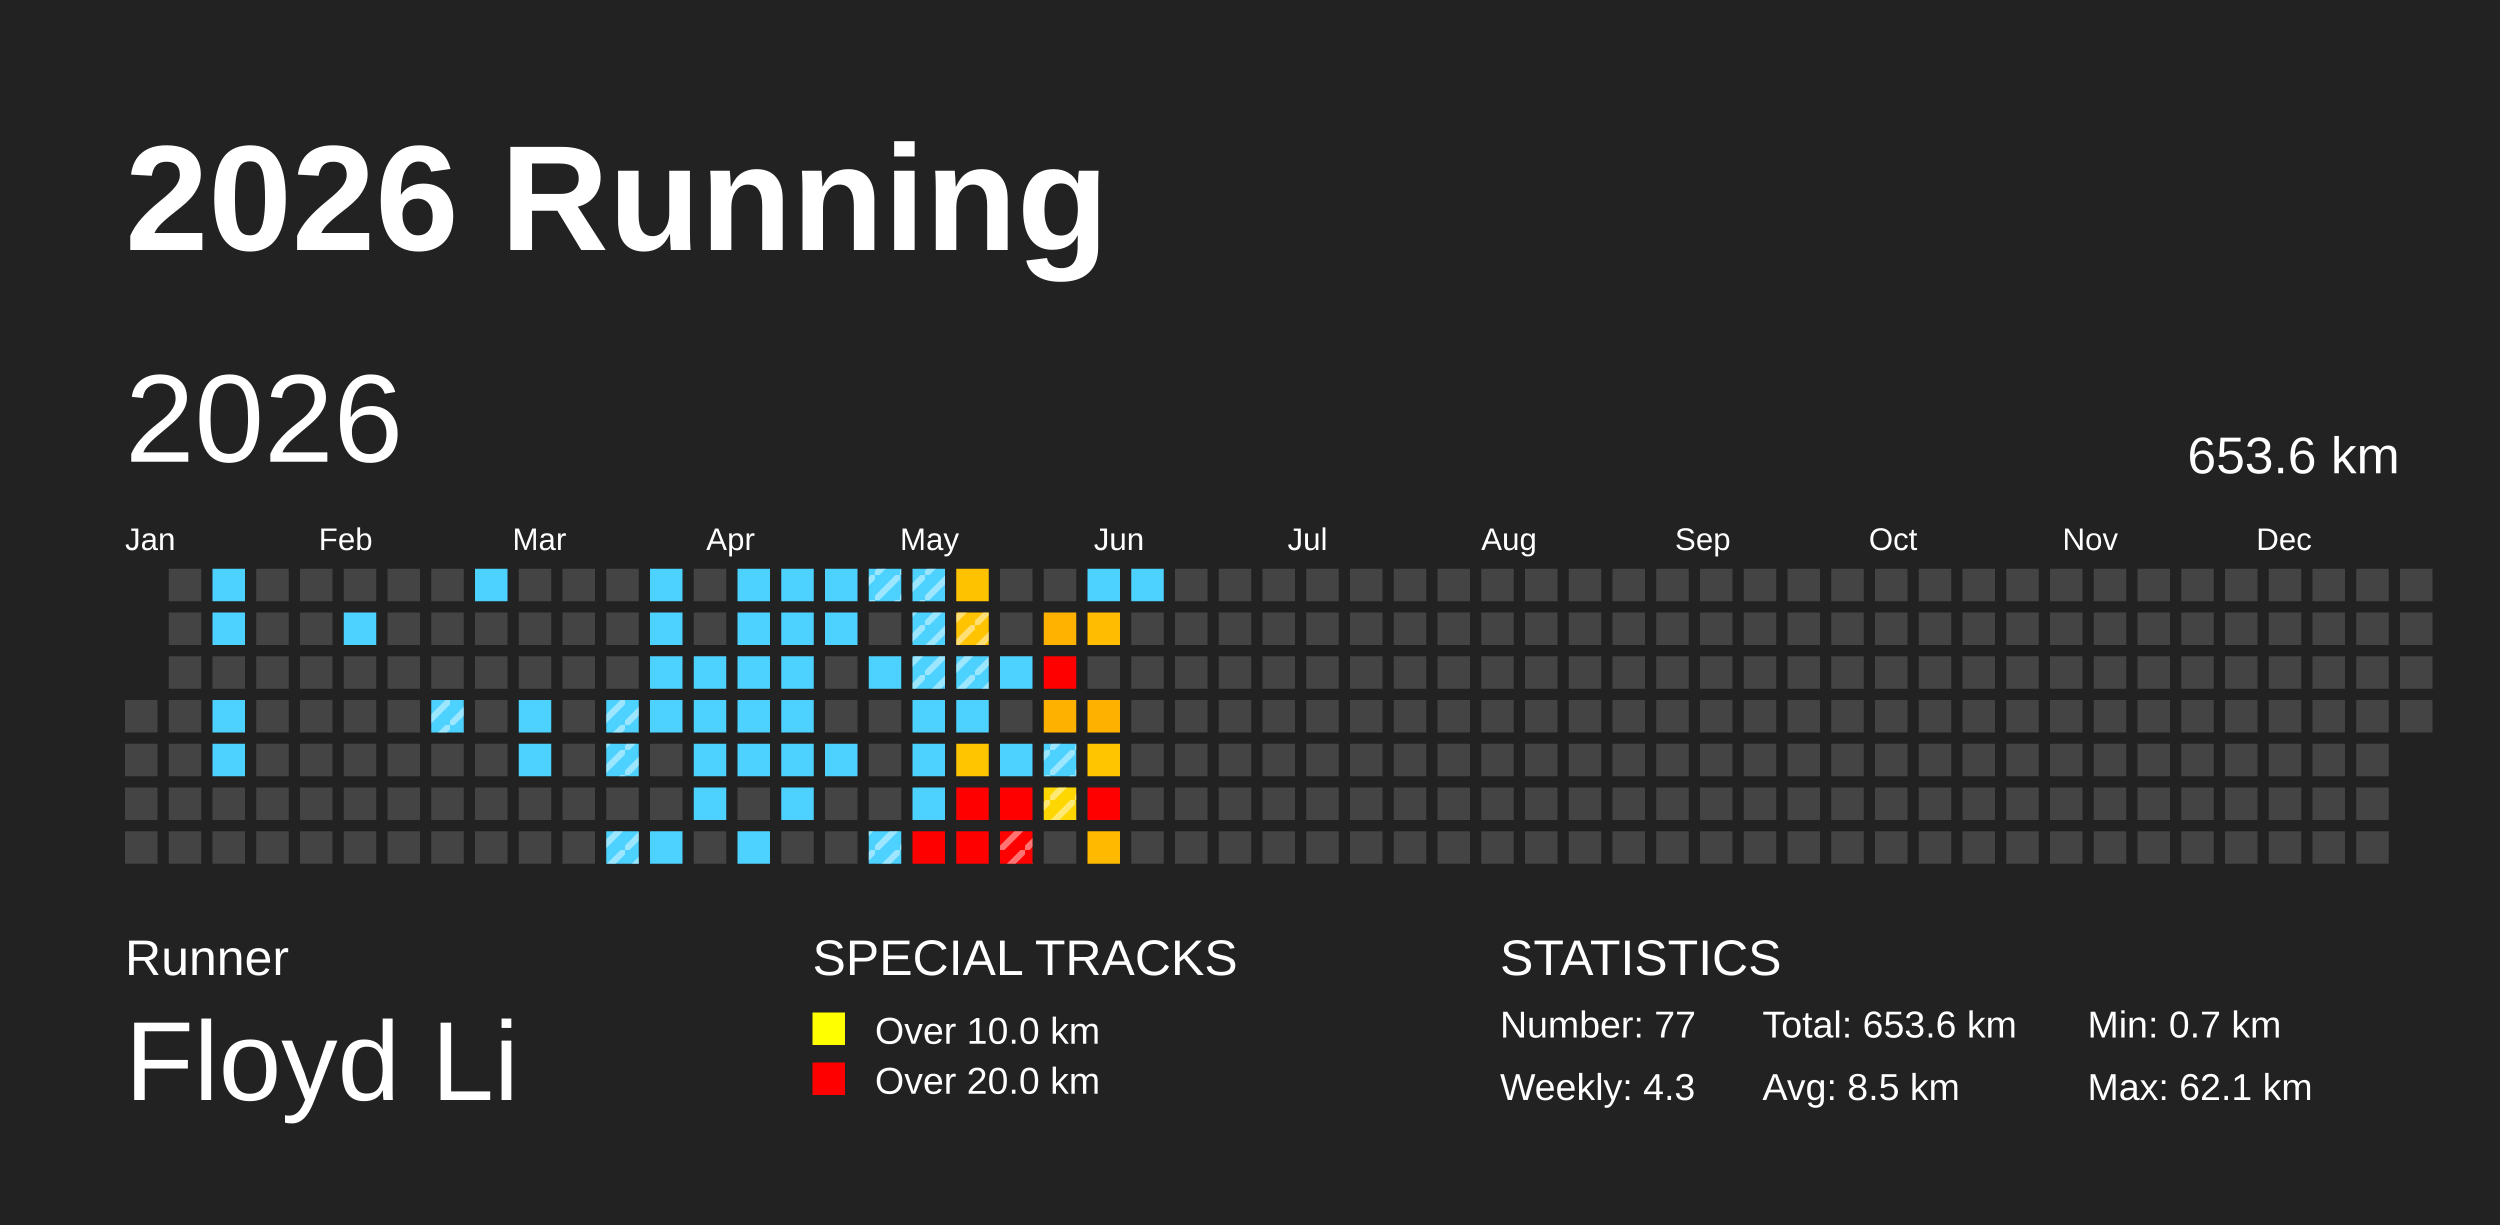
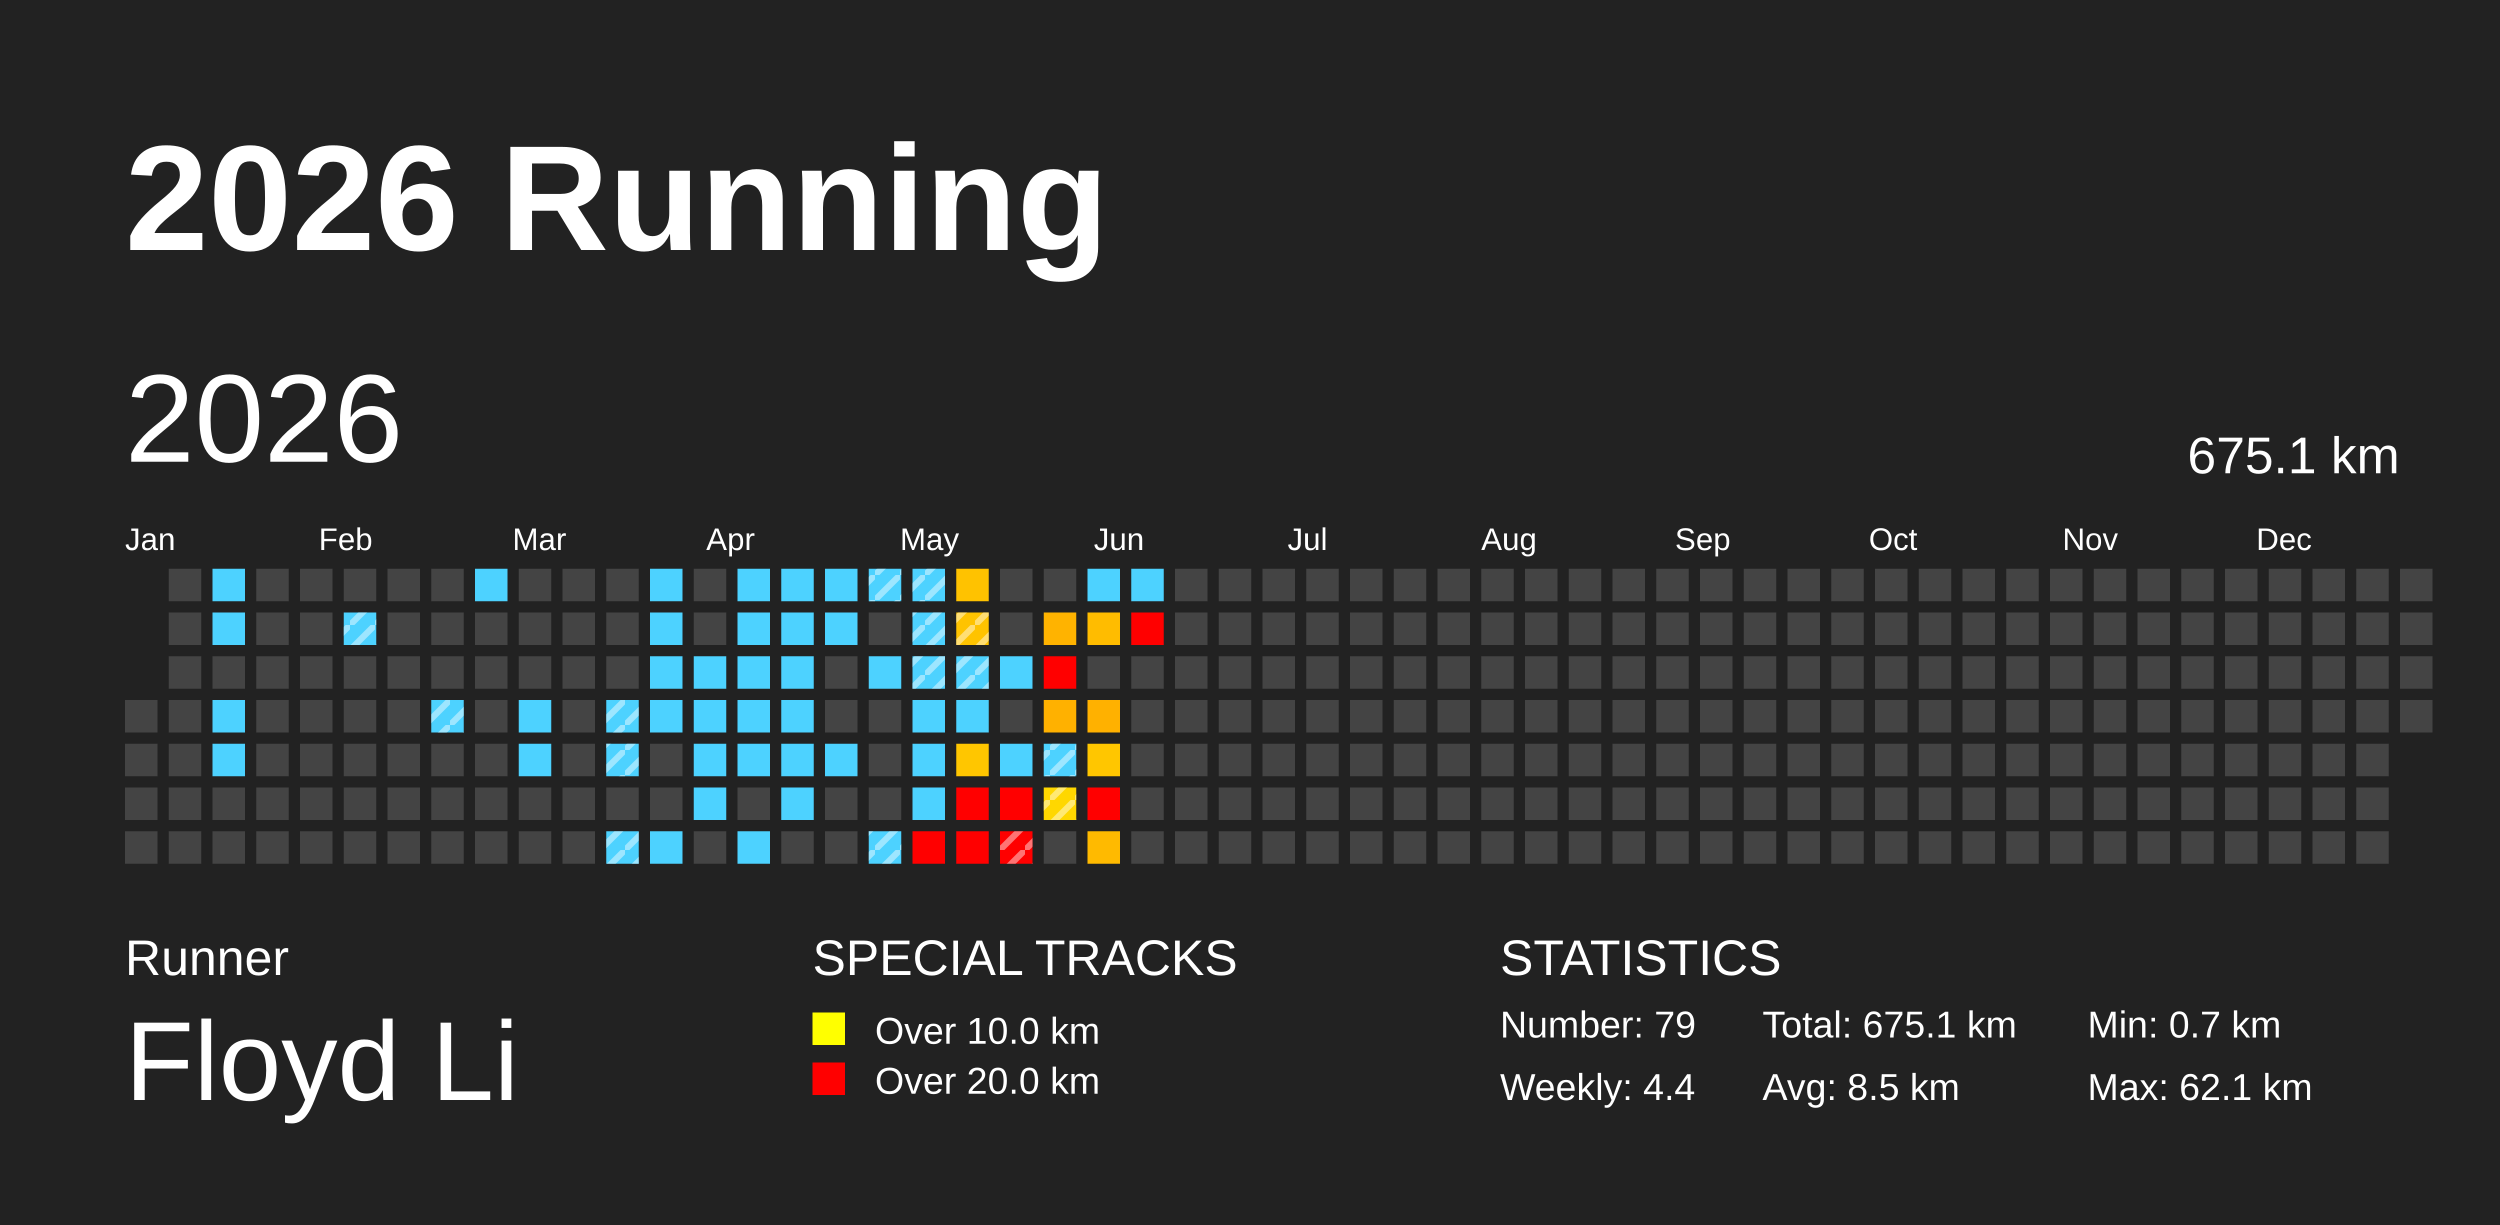
<svg xmlns="http://www.w3.org/2000/svg" baseProfile="full" height="98mm" version="1.1" viewBox="0,0,200,98" width="200mm">
  <defs>
    <pattern height="2" id="indoor-stripe" patternUnits="userSpaceOnUse" width="2">
      <line stroke="white" stroke-opacity="0.45" stroke-width="0.5" x1="0" x2="2" y1="2" y2="0" />
    </pattern>
  </defs>
  <rect fill="#222222" height="98" width="200" x="0" y="0" />
  <text fill="#FFFFFF" style="font-size:12px; font-family:Arial; font-weight:bold;" x="10" y="20">2026 Running</text>
  <text fill="#FFFFFF" style="font-size:4px; font-family:Arial" x="10" y="78">Runner</text>
  <text fill="#FFFFFF" style="font-size:9px; font-family:Arial" x="10" y="88">Floyd Li</text>
  <text fill="#FFFFFF" style="font-size:4px; font-family:Arial" x="65" y="78">SPECIAL TRACKS</text>
  <rect fill="yellow" height="2.6" width="2.6" x="65" y="81" />
  <text fill="#FFFFFF" style="font-size:3px; font-family:Arial" x="70" y="83.5">Over 10.0 km</text>
  <rect fill="red" height="2.6" width="2.6" x="65" y="85" />
  <text fill="#FFFFFF" style="font-size:3px; font-family:Arial" x="70" y="87.5">Over 20.0 km</text>
  <text fill="#FFFFFF" style="font-size:4px; font-family:Arial" x="120" y="78">STATISTICS</text>
-   <text fill="#FFFFFF" style="font-size:3px; font-family:Arial" x="120" y="83">Number: 77</text>
-   <text fill="#FFFFFF" style="font-size:3px; font-family:Arial" x="120" y="88">Weekly: 4.3</text>
-   <text fill="#FFFFFF" style="font-size:3px; font-family:Arial" x="141" y="83">Total: 653.6 km</text>
+   <text fill="#FFFFFF" style="font-size:3px; font-family:Arial" x="120" y="83">Number: 79</text>
+   <text fill="#FFFFFF" style="font-size:3px; font-family:Arial" x="120" y="88">Weekly: 4.4</text>
+   <text fill="#FFFFFF" style="font-size:3px; font-family:Arial" x="141" y="83">Total: 675.1 km</text>
  <text fill="#FFFFFF" style="font-size:3px; font-family:Arial" x="141" y="88">Avg: 8.5 km</text>
  <text fill="#FFFFFF" style="font-size:3px; font-family:Arial" x="167" y="83">Min: 0.7 km</text>
  <text fill="#FFFFFF" style="font-size:3px; font-family:Arial" x="167" y="88">Max: 62.1 km</text>
  <text dominant-baseline="hanging" fill="#FFFFFF" style="font-size:10.0px; font-family:Arial;" x="10" y="30">2026</text>
-   <text dominant-baseline="hanging" fill="#FFFFFF" style="font-size:4.125px; font-family:Arial;" x="175" y="35">653.6 km</text>
+   <text dominant-baseline="hanging" fill="#FFFFFF" style="font-size:4.125px; font-family:Arial;" x="175" y="35">675.1 km</text>
  <text fill="#FFFFFF" style="font-size:2.5px; font-family:Arial" x="10.0" y="44">Jan</text>
  <text fill="#FFFFFF" style="font-size:2.5px; font-family:Arial" x="25.5" y="44">Feb</text>
  <text fill="#FFFFFF" style="font-size:2.5px; font-family:Arial" x="41.0" y="44">Mar</text>
  <text fill="#FFFFFF" style="font-size:2.5px; font-family:Arial" x="56.5" y="44">Apr</text>
  <text fill="#FFFFFF" style="font-size:2.5px; font-family:Arial" x="72.0" y="44">May</text>
  <text fill="#FFFFFF" style="font-size:2.5px; font-family:Arial" x="87.5" y="44">Jun</text>
  <text fill="#FFFFFF" style="font-size:2.5px; font-family:Arial" x="103.0" y="44">Jul</text>
  <text fill="#FFFFFF" style="font-size:2.5px; font-family:Arial" x="118.5" y="44">Aug</text>
  <text fill="#FFFFFF" style="font-size:2.5px; font-family:Arial" x="134.0" y="44">Sep</text>
  <text fill="#FFFFFF" style="font-size:2.5px; font-family:Arial" x="149.5" y="44">Oct</text>
  <text fill="#FFFFFF" style="font-size:2.5px; font-family:Arial" x="165.0" y="44">Nov</text>
  <text fill="#FFFFFF" style="font-size:2.5px; font-family:Arial" x="180.5" y="44">Dec</text>
  <rect fill="#444444" height="2.6" width="2.6" x="10.0" y="56.0" />
  <rect fill="#444444" height="2.6" width="2.6" x="10.0" y="59.5" />
  <rect fill="#444444" height="2.6" width="2.6" x="10.0" y="63.0" />
  <rect fill="#444444" height="2.6" width="2.6" x="10.0" y="66.5" />
  <rect fill="#444444" height="2.6" width="2.6" x="13.5" y="45.5" />
  <rect fill="#444444" height="2.6" width="2.6" x="13.5" y="49.0" />
  <rect fill="#444444" height="2.6" width="2.6" x="13.5" y="52.5" />
  <rect fill="#444444" height="2.6" width="2.6" x="13.5" y="56.0" />
  <rect fill="#444444" height="2.6" width="2.6" x="13.5" y="59.5" />
  <rect fill="#444444" height="2.6" width="2.6" x="13.5" y="63.0" />
  <rect fill="#444444" height="2.6" width="2.6" x="13.5" y="66.5" />
  <rect fill="#4dd2ff" height="2.6" width="2.6" x="17.0" y="45.5" />
  <rect fill="#4dd2ff" height="2.6" width="2.6" x="17.0" y="49.0" />
  <rect fill="#444444" height="2.6" width="2.6" x="17.0" y="52.5" />
  <rect fill="#4dd2ff" height="2.6" width="2.6" x="17.0" y="56.0" />
  <rect fill="#4dd2ff" height="2.6" width="2.6" x="17.0" y="59.5" />
  <rect fill="#444444" height="2.6" width="2.6" x="17.0" y="63.0" />
  <rect fill="#444444" height="2.6" width="2.6" x="17.0" y="66.5" />
  <rect fill="#444444" height="2.6" width="2.6" x="20.5" y="45.5" />
  <rect fill="#444444" height="2.6" width="2.6" x="20.5" y="49.0" />
  <rect fill="#444444" height="2.6" width="2.6" x="20.5" y="52.5" />
  <rect fill="#444444" height="2.6" width="2.6" x="20.5" y="56.0" />
  <rect fill="#444444" height="2.6" width="2.6" x="20.5" y="59.5" />
  <rect fill="#444444" height="2.6" width="2.6" x="20.5" y="63.0" />
  <rect fill="#444444" height="2.6" width="2.6" x="20.5" y="66.5" />
  <rect fill="#444444" height="2.6" width="2.6" x="24.0" y="45.5" />
  <rect fill="#444444" height="2.6" width="2.6" x="24.0" y="49.0" />
  <rect fill="#444444" height="2.6" width="2.6" x="24.0" y="52.5" />
  <rect fill="#444444" height="2.6" width="2.6" x="24.0" y="56.0" />
  <rect fill="#444444" height="2.6" width="2.6" x="24.0" y="59.5" />
  <rect fill="#444444" height="2.6" width="2.6" x="24.0" y="63.0" />
  <rect fill="#444444" height="2.6" width="2.6" x="24.0" y="66.5" />
  <rect fill="#444444" height="2.6" width="2.6" x="27.5" y="45.5" />
  <rect fill="#4dd2ff" height="2.6" width="2.6" x="27.5" y="49.0" />
+   <rect fill="url(#indoor-stripe)" height="2.6" style="pointer-events: none;" width="2.6" x="27.5" y="49.0" />
  <rect fill="#444444" height="2.6" width="2.6" x="27.5" y="52.5" />
  <rect fill="#444444" height="2.6" width="2.6" x="27.5" y="56.0" />
  <rect fill="#444444" height="2.6" width="2.6" x="27.5" y="59.5" />
  <rect fill="#444444" height="2.6" width="2.6" x="27.5" y="63.0" />
  <rect fill="#444444" height="2.6" width="2.6" x="27.5" y="66.5" />
  <rect fill="#444444" height="2.6" width="2.6" x="31.0" y="45.5" />
  <rect fill="#444444" height="2.6" width="2.6" x="31.0" y="49.0" />
  <rect fill="#444444" height="2.6" width="2.6" x="31.0" y="52.5" />
  <rect fill="#444444" height="2.6" width="2.6" x="31.0" y="56.0" />
  <rect fill="#444444" height="2.6" width="2.6" x="31.0" y="59.5" />
  <rect fill="#444444" height="2.6" width="2.6" x="31.0" y="63.0" />
  <rect fill="#444444" height="2.6" width="2.6" x="31.0" y="66.5" />
  <rect fill="#444444" height="2.6" width="2.6" x="34.5" y="45.5" />
  <rect fill="#444444" height="2.6" width="2.6" x="34.5" y="49.0" />
  <rect fill="#444444" height="2.6" width="2.6" x="34.5" y="52.5" />
  <rect fill="#4dd2ff" height="2.6" width="2.6" x="34.5" y="56.0" />
  <rect fill="url(#indoor-stripe)" height="2.6" style="pointer-events: none;" width="2.6" x="34.5" y="56.0" />
  <rect fill="#444444" height="2.6" width="2.6" x="34.5" y="59.5" />
  <rect fill="#444444" height="2.6" width="2.6" x="34.5" y="63.0" />
  <rect fill="#444444" height="2.6" width="2.6" x="34.5" y="66.5" />
  <rect fill="#4dd2ff" height="2.6" width="2.6" x="38.0" y="45.5" />
  <rect fill="#444444" height="2.6" width="2.6" x="38.0" y="49.0" />
  <rect fill="#444444" height="2.6" width="2.6" x="38.0" y="52.5" />
  <rect fill="#444444" height="2.6" width="2.6" x="38.0" y="56.0" />
  <rect fill="#444444" height="2.6" width="2.6" x="38.0" y="59.5" />
  <rect fill="#444444" height="2.6" width="2.6" x="38.0" y="63.0" />
  <rect fill="#444444" height="2.6" width="2.6" x="38.0" y="66.5" />
  <rect fill="#444444" height="2.6" width="2.6" x="41.5" y="45.5" />
  <rect fill="#444444" height="2.6" width="2.6" x="41.5" y="49.0" />
  <rect fill="#444444" height="2.6" width="2.6" x="41.5" y="52.5" />
  <rect fill="#4dd2ff" height="2.6" width="2.6" x="41.5" y="56.0" />
  <rect fill="#4dd2ff" height="2.6" width="2.6" x="41.5" y="59.5" />
  <rect fill="#444444" height="2.6" width="2.6" x="41.5" y="63.0" />
  <rect fill="#444444" height="2.6" width="2.6" x="41.5" y="66.5" />
  <rect fill="#444444" height="2.6" width="2.6" x="45.0" y="45.5" />
  <rect fill="#444444" height="2.6" width="2.6" x="45.0" y="49.0" />
  <rect fill="#444444" height="2.6" width="2.6" x="45.0" y="52.5" />
  <rect fill="#444444" height="2.6" width="2.6" x="45.0" y="56.0" />
  <rect fill="#444444" height="2.6" width="2.6" x="45.0" y="59.5" />
  <rect fill="#444444" height="2.6" width="2.6" x="45.0" y="63.0" />
  <rect fill="#444444" height="2.6" width="2.6" x="45.0" y="66.5" />
  <rect fill="#444444" height="2.6" width="2.6" x="48.5" y="45.5" />
  <rect fill="#444444" height="2.6" width="2.6" x="48.5" y="49.0" />
  <rect fill="#444444" height="2.6" width="2.6" x="48.5" y="52.5" />
  <rect fill="#4dd2ff" height="2.6" width="2.6" x="48.5" y="56.0" />
  <rect fill="url(#indoor-stripe)" height="2.6" style="pointer-events: none;" width="2.6" x="48.5" y="56.0" />
  <rect fill="#4dd2ff" height="2.6" width="2.6" x="48.5" y="59.5" />
  <rect fill="url(#indoor-stripe)" height="2.6" style="pointer-events: none;" width="2.6" x="48.5" y="59.5" />
  <rect fill="#444444" height="2.6" width="2.6" x="48.5" y="63.0" />
  <rect fill="#4dd2ff" height="2.6" width="2.6" x="48.5" y="66.5" />
  <rect fill="url(#indoor-stripe)" height="2.6" style="pointer-events: none;" width="2.6" x="48.5" y="66.5" />
  <rect fill="#4dd2ff" height="2.6" width="2.6" x="52.0" y="45.5" />
  <rect fill="#4dd2ff" height="2.6" width="2.6" x="52.0" y="49.0" />
  <rect fill="#4dd2ff" height="2.6" width="2.6" x="52.0" y="52.5" />
  <rect fill="#4dd2ff" height="2.6" width="2.6" x="52.0" y="56.0" />
  <rect fill="#444444" height="2.6" width="2.6" x="52.0" y="59.5" />
  <rect fill="#444444" height="2.6" width="2.6" x="52.0" y="63.0" />
  <rect fill="#4dd2ff" height="2.6" width="2.6" x="52.0" y="66.5" />
  <rect fill="#444444" height="2.6" width="2.6" x="55.5" y="45.5" />
  <rect fill="#444444" height="2.6" width="2.6" x="55.5" y="49.0" />
  <rect fill="#4dd2ff" height="2.6" width="2.6" x="55.5" y="52.5" />
  <rect fill="#4dd2ff" height="2.6" width="2.6" x="55.5" y="56.0" />
  <rect fill="#4dd2ff" height="2.6" width="2.6" x="55.5" y="59.5" />
  <rect fill="#4dd2ff" height="2.6" width="2.6" x="55.5" y="63.0" />
  <rect fill="#444444" height="2.6" width="2.6" x="55.5" y="66.5" />
  <rect fill="#4dd2ff" height="2.6" width="2.6" x="59.0" y="45.5" />
  <rect fill="#4dd2ff" height="2.6" width="2.6" x="59.0" y="49.0" />
  <rect fill="#4dd2ff" height="2.6" width="2.6" x="59.0" y="52.5" />
  <rect fill="#4dd2ff" height="2.6" width="2.6" x="59.0" y="56.0" />
  <rect fill="#4dd2ff" height="2.6" width="2.6" x="59.0" y="59.5" />
  <rect fill="#444444" height="2.6" width="2.6" x="59.0" y="63.0" />
  <rect fill="#4dd2ff" height="2.6" width="2.6" x="59.0" y="66.5" />
  <rect fill="#4dd2ff" height="2.6" width="2.6" x="62.5" y="45.5" />
  <rect fill="#4dd2ff" height="2.6" width="2.6" x="62.5" y="49.0" />
  <rect fill="#4dd2ff" height="2.6" width="2.6" x="62.5" y="52.5" />
  <rect fill="#4dd2ff" height="2.6" width="2.6" x="62.5" y="56.0" />
  <rect fill="#4dd2ff" height="2.6" width="2.6" x="62.5" y="59.5" />
  <rect fill="#4dd2ff" height="2.6" width="2.6" x="62.5" y="63.0" />
  <rect fill="#444444" height="2.6" width="2.6" x="62.5" y="66.5" />
  <rect fill="#4dd2ff" height="2.6" width="2.6" x="66.0" y="45.5" />
  <rect fill="#4dd2ff" height="2.6" width="2.6" x="66.0" y="49.0" />
  <rect fill="#444444" height="2.6" width="2.6" x="66.0" y="52.5" />
  <rect fill="#444444" height="2.6" width="2.6" x="66.0" y="56.0" />
  <rect fill="#4dd2ff" height="2.6" width="2.6" x="66.0" y="59.5" />
  <rect fill="#444444" height="2.6" width="2.6" x="66.0" y="63.0" />
  <rect fill="#444444" height="2.6" width="2.6" x="66.0" y="66.5" />
  <rect fill="#4dd2ff" height="2.6" width="2.6" x="69.5" y="45.5" />
  <rect fill="url(#indoor-stripe)" height="2.6" style="pointer-events: none;" width="2.6" x="69.5" y="45.5" />
  <rect fill="#444444" height="2.6" width="2.6" x="69.5" y="49.0" />
  <rect fill="#4dd2ff" height="2.6" width="2.6" x="69.5" y="52.5" />
  <rect fill="#444444" height="2.6" width="2.6" x="69.5" y="56.0" />
  <rect fill="#444444" height="2.6" width="2.6" x="69.5" y="59.5" />
  <rect fill="#444444" height="2.6" width="2.6" x="69.5" y="63.0" />
  <rect fill="#4dd2ff" height="2.6" width="2.6" x="69.5" y="66.5" />
  <rect fill="url(#indoor-stripe)" height="2.6" style="pointer-events: none;" width="2.6" x="69.5" y="66.5" />
  <rect fill="#4dd2ff" height="2.6" width="2.6" x="73.0" y="45.5" />
  <rect fill="url(#indoor-stripe)" height="2.6" style="pointer-events: none;" width="2.6" x="73.0" y="45.5" />
  <rect fill="#4dd2ff" height="2.6" width="2.6" x="73.0" y="49.0" />
  <rect fill="url(#indoor-stripe)" height="2.6" style="pointer-events: none;" width="2.6" x="73.0" y="49.0" />
  <rect fill="#4dd2ff" height="2.6" width="2.6" x="73.0" y="52.5" />
  <rect fill="url(#indoor-stripe)" height="2.6" style="pointer-events: none;" width="2.6" x="73.0" y="52.5" />
  <rect fill="#4dd2ff" height="2.6" width="2.6" x="73.0" y="56.0" />
  <rect fill="#4dd2ff" height="2.6" width="2.6" x="73.0" y="59.5" />
  <rect fill="#4dd2ff" height="2.6" width="2.6" x="73.0" y="63.0" />
  <rect fill="red" height="2.6" width="2.6" x="73.0" y="66.5" />
  <rect fill="#ffc200" height="2.6" width="2.6" x="76.5" y="45.5" />
  <rect fill="#ffc300" height="2.6" width="2.6" x="76.5" y="49.0" />
  <rect fill="url(#indoor-stripe)" height="2.6" style="pointer-events: none;" width="2.6" x="76.5" y="49.0" />
  <rect fill="#4dd2ff" height="2.6" width="2.6" x="76.5" y="52.5" />
  <rect fill="url(#indoor-stripe)" height="2.6" style="pointer-events: none;" width="2.6" x="76.5" y="52.5" />
  <rect fill="#4dd2ff" height="2.6" width="2.6" x="76.5" y="56.0" />
  <rect fill="#ffc600" height="2.6" width="2.6" x="76.5" y="59.5" />
  <rect fill="red" height="2.6" width="2.6" x="76.5" y="63.0" />
  <rect fill="red" height="2.6" width="2.6" x="76.5" y="66.5" />
  <rect fill="#444444" height="2.6" width="2.6" x="80.0" y="45.5" />
  <rect fill="#444444" height="2.6" width="2.6" x="80.0" y="49.0" />
  <rect fill="#4dd2ff" height="2.6" width="2.6" x="80.0" y="52.5" />
  <rect fill="#444444" height="2.6" width="2.6" x="80.0" y="56.0" />
  <rect fill="#4dd2ff" height="2.6" width="2.6" x="80.0" y="59.5" />
  <rect fill="red" height="2.6" width="2.6" x="80.0" y="63.0" />
  <rect fill="red" height="2.6" width="2.6" x="80.0" y="66.5" />
  <rect fill="url(#indoor-stripe)" height="2.6" style="pointer-events: none;" width="2.6" x="80.0" y="66.5" />
  <rect fill="#444444" height="2.6" width="2.6" x="83.5" y="45.5" />
  <rect fill="#ffb300" height="2.6" width="2.6" x="83.5" y="49.0" />
  <rect fill="red" height="2.6" width="2.6" x="83.5" y="52.5" />
  <rect fill="#ffb100" height="2.6" width="2.6" x="83.5" y="56.0" />
  <rect fill="#4dd2ff" height="2.6" width="2.6" x="83.5" y="59.5" />
  <rect fill="url(#indoor-stripe)" height="2.6" style="pointer-events: none;" width="2.6" x="83.5" y="59.5" />
  <rect fill="#ffd700" height="2.6" width="2.6" x="83.5" y="63.0" />
  <rect fill="url(#indoor-stripe)" height="2.6" style="pointer-events: none;" width="2.6" x="83.5" y="63.0" />
  <rect fill="#444444" height="2.6" width="2.6" x="83.5" y="66.5" />
  <rect fill="#4dd2ff" height="2.6" width="2.6" x="87.0" y="45.5" />
  <rect fill="#ffbc00" height="2.6" width="2.6" x="87.0" y="49.0" />
  <rect fill="#444444" height="2.6" width="2.6" x="87.0" y="52.5" />
  <rect fill="#ffb100" height="2.6" width="2.6" x="87.0" y="56.0" />
  <rect fill="#ffc600" height="2.6" width="2.6" x="87.0" y="59.5" />
  <rect fill="red" height="2.6" width="2.6" x="87.0" y="63.0" />
  <rect fill="#ffba00" height="2.6" width="2.6" x="87.0" y="66.5" />
  <rect fill="#4dd2ff" height="2.6" width="2.6" x="90.5" y="45.5" />
-   <rect fill="#444444" height="2.6" width="2.6" x="90.5" y="49.0" />
+   <rect fill="red" height="2.6" width="2.6" x="90.5" y="49.0" />
  <rect fill="#444444" height="2.6" width="2.6" x="90.5" y="52.5" />
  <rect fill="#444444" height="2.6" width="2.6" x="90.5" y="56.0" />
  <rect fill="#444444" height="2.6" width="2.6" x="90.5" y="59.5" />
  <rect fill="#444444" height="2.6" width="2.6" x="90.5" y="63.0" />
  <rect fill="#444444" height="2.6" width="2.6" x="90.5" y="66.5" />
  <rect fill="#444444" height="2.6" width="2.6" x="94.0" y="45.5" />
  <rect fill="#444444" height="2.6" width="2.6" x="94.0" y="49.0" />
  <rect fill="#444444" height="2.6" width="2.6" x="94.0" y="52.5" />
  <rect fill="#444444" height="2.6" width="2.6" x="94.0" y="56.0" />
  <rect fill="#444444" height="2.6" width="2.6" x="94.0" y="59.5" />
  <rect fill="#444444" height="2.6" width="2.6" x="94.0" y="63.0" />
  <rect fill="#444444" height="2.6" width="2.6" x="94.0" y="66.5" />
  <rect fill="#444444" height="2.6" width="2.6" x="97.5" y="45.5" />
  <rect fill="#444444" height="2.6" width="2.6" x="97.5" y="49.0" />
  <rect fill="#444444" height="2.6" width="2.6" x="97.5" y="52.5" />
  <rect fill="#444444" height="2.6" width="2.6" x="97.5" y="56.0" />
  <rect fill="#444444" height="2.6" width="2.6" x="97.5" y="59.5" />
  <rect fill="#444444" height="2.6" width="2.6" x="97.5" y="63.0" />
  <rect fill="#444444" height="2.6" width="2.6" x="97.5" y="66.5" />
  <rect fill="#444444" height="2.6" width="2.6" x="101.0" y="45.5" />
  <rect fill="#444444" height="2.6" width="2.6" x="101.0" y="49.0" />
  <rect fill="#444444" height="2.6" width="2.6" x="101.0" y="52.5" />
  <rect fill="#444444" height="2.6" width="2.6" x="101.0" y="56.0" />
  <rect fill="#444444" height="2.6" width="2.6" x="101.0" y="59.5" />
  <rect fill="#444444" height="2.6" width="2.6" x="101.0" y="63.0" />
  <rect fill="#444444" height="2.6" width="2.6" x="101.0" y="66.5" />
  <rect fill="#444444" height="2.6" width="2.6" x="104.5" y="45.5" />
  <rect fill="#444444" height="2.6" width="2.6" x="104.5" y="49.0" />
  <rect fill="#444444" height="2.6" width="2.6" x="104.5" y="52.5" />
  <rect fill="#444444" height="2.6" width="2.6" x="104.5" y="56.0" />
  <rect fill="#444444" height="2.6" width="2.6" x="104.5" y="59.5" />
  <rect fill="#444444" height="2.6" width="2.6" x="104.5" y="63.0" />
  <rect fill="#444444" height="2.6" width="2.6" x="104.5" y="66.5" />
  <rect fill="#444444" height="2.6" width="2.6" x="108.0" y="45.5" />
  <rect fill="#444444" height="2.6" width="2.6" x="108.0" y="49.0" />
  <rect fill="#444444" height="2.6" width="2.6" x="108.0" y="52.5" />
  <rect fill="#444444" height="2.6" width="2.6" x="108.0" y="56.0" />
  <rect fill="#444444" height="2.6" width="2.6" x="108.0" y="59.5" />
  <rect fill="#444444" height="2.6" width="2.6" x="108.0" y="63.0" />
  <rect fill="#444444" height="2.6" width="2.6" x="108.0" y="66.5" />
  <rect fill="#444444" height="2.6" width="2.6" x="111.5" y="45.5" />
  <rect fill="#444444" height="2.6" width="2.6" x="111.5" y="49.0" />
  <rect fill="#444444" height="2.6" width="2.6" x="111.5" y="52.5" />
  <rect fill="#444444" height="2.6" width="2.6" x="111.5" y="56.0" />
  <rect fill="#444444" height="2.6" width="2.6" x="111.5" y="59.5" />
  <rect fill="#444444" height="2.6" width="2.6" x="111.5" y="63.0" />
  <rect fill="#444444" height="2.6" width="2.6" x="111.5" y="66.5" />
  <rect fill="#444444" height="2.6" width="2.6" x="115.0" y="45.5" />
  <rect fill="#444444" height="2.6" width="2.6" x="115.0" y="49.0" />
  <rect fill="#444444" height="2.6" width="2.6" x="115.0" y="52.5" />
  <rect fill="#444444" height="2.6" width="2.6" x="115.0" y="56.0" />
  <rect fill="#444444" height="2.6" width="2.6" x="115.0" y="59.5" />
  <rect fill="#444444" height="2.6" width="2.6" x="115.0" y="63.0" />
  <rect fill="#444444" height="2.6" width="2.6" x="115.0" y="66.5" />
  <rect fill="#444444" height="2.6" width="2.6" x="118.5" y="45.5" />
  <rect fill="#444444" height="2.6" width="2.6" x="118.5" y="49.0" />
  <rect fill="#444444" height="2.6" width="2.6" x="118.5" y="52.5" />
  <rect fill="#444444" height="2.6" width="2.6" x="118.5" y="56.0" />
  <rect fill="#444444" height="2.6" width="2.6" x="118.5" y="59.5" />
  <rect fill="#444444" height="2.6" width="2.6" x="118.5" y="63.0" />
  <rect fill="#444444" height="2.6" width="2.6" x="118.5" y="66.5" />
  <rect fill="#444444" height="2.6" width="2.6" x="122.0" y="45.5" />
  <rect fill="#444444" height="2.6" width="2.6" x="122.0" y="49.0" />
  <rect fill="#444444" height="2.6" width="2.6" x="122.0" y="52.5" />
  <rect fill="#444444" height="2.6" width="2.6" x="122.0" y="56.0" />
  <rect fill="#444444" height="2.6" width="2.6" x="122.0" y="59.5" />
  <rect fill="#444444" height="2.6" width="2.6" x="122.0" y="63.0" />
  <rect fill="#444444" height="2.6" width="2.6" x="122.0" y="66.5" />
  <rect fill="#444444" height="2.6" width="2.6" x="125.5" y="45.5" />
  <rect fill="#444444" height="2.6" width="2.6" x="125.5" y="49.0" />
  <rect fill="#444444" height="2.6" width="2.6" x="125.5" y="52.5" />
  <rect fill="#444444" height="2.6" width="2.6" x="125.5" y="56.0" />
  <rect fill="#444444" height="2.6" width="2.6" x="125.5" y="59.5" />
  <rect fill="#444444" height="2.6" width="2.6" x="125.5" y="63.0" />
  <rect fill="#444444" height="2.6" width="2.6" x="125.5" y="66.5" />
  <rect fill="#444444" height="2.6" width="2.6" x="129.0" y="45.5" />
  <rect fill="#444444" height="2.6" width="2.6" x="129.0" y="49.0" />
  <rect fill="#444444" height="2.6" width="2.6" x="129.0" y="52.5" />
  <rect fill="#444444" height="2.6" width="2.6" x="129.0" y="56.0" />
  <rect fill="#444444" height="2.6" width="2.6" x="129.0" y="59.5" />
  <rect fill="#444444" height="2.6" width="2.6" x="129.0" y="63.0" />
  <rect fill="#444444" height="2.6" width="2.6" x="129.0" y="66.5" />
  <rect fill="#444444" height="2.6" width="2.6" x="132.5" y="45.5" />
  <rect fill="#444444" height="2.6" width="2.6" x="132.5" y="49.0" />
  <rect fill="#444444" height="2.6" width="2.6" x="132.5" y="52.5" />
  <rect fill="#444444" height="2.6" width="2.6" x="132.5" y="56.0" />
  <rect fill="#444444" height="2.6" width="2.6" x="132.5" y="59.5" />
  <rect fill="#444444" height="2.6" width="2.6" x="132.5" y="63.0" />
  <rect fill="#444444" height="2.6" width="2.6" x="132.5" y="66.5" />
  <rect fill="#444444" height="2.6" width="2.6" x="136.0" y="45.5" />
  <rect fill="#444444" height="2.6" width="2.6" x="136.0" y="49.0" />
  <rect fill="#444444" height="2.6" width="2.6" x="136.0" y="52.5" />
  <rect fill="#444444" height="2.6" width="2.6" x="136.0" y="56.0" />
  <rect fill="#444444" height="2.6" width="2.6" x="136.0" y="59.5" />
  <rect fill="#444444" height="2.6" width="2.6" x="136.0" y="63.0" />
  <rect fill="#444444" height="2.6" width="2.6" x="136.0" y="66.5" />
  <rect fill="#444444" height="2.6" width="2.6" x="139.5" y="45.5" />
  <rect fill="#444444" height="2.6" width="2.6" x="139.5" y="49.0" />
  <rect fill="#444444" height="2.6" width="2.6" x="139.5" y="52.5" />
  <rect fill="#444444" height="2.6" width="2.6" x="139.5" y="56.0" />
  <rect fill="#444444" height="2.6" width="2.6" x="139.5" y="59.5" />
  <rect fill="#444444" height="2.6" width="2.6" x="139.5" y="63.0" />
  <rect fill="#444444" height="2.6" width="2.6" x="139.5" y="66.5" />
  <rect fill="#444444" height="2.6" width="2.6" x="143.0" y="45.5" />
  <rect fill="#444444" height="2.6" width="2.6" x="143.0" y="49.0" />
  <rect fill="#444444" height="2.6" width="2.6" x="143.0" y="52.5" />
  <rect fill="#444444" height="2.6" width="2.6" x="143.0" y="56.0" />
  <rect fill="#444444" height="2.6" width="2.6" x="143.0" y="59.5" />
  <rect fill="#444444" height="2.6" width="2.6" x="143.0" y="63.0" />
  <rect fill="#444444" height="2.6" width="2.6" x="143.0" y="66.5" />
  <rect fill="#444444" height="2.6" width="2.6" x="146.5" y="45.5" />
  <rect fill="#444444" height="2.6" width="2.6" x="146.5" y="49.0" />
  <rect fill="#444444" height="2.6" width="2.6" x="146.5" y="52.5" />
  <rect fill="#444444" height="2.6" width="2.6" x="146.5" y="56.0" />
  <rect fill="#444444" height="2.6" width="2.6" x="146.5" y="59.5" />
  <rect fill="#444444" height="2.6" width="2.6" x="146.5" y="63.0" />
  <rect fill="#444444" height="2.6" width="2.6" x="146.5" y="66.5" />
  <rect fill="#444444" height="2.6" width="2.6" x="150.0" y="45.5" />
  <rect fill="#444444" height="2.6" width="2.6" x="150.0" y="49.0" />
  <rect fill="#444444" height="2.6" width="2.6" x="150.0" y="52.5" />
  <rect fill="#444444" height="2.6" width="2.6" x="150.0" y="56.0" />
  <rect fill="#444444" height="2.6" width="2.6" x="150.0" y="59.5" />
  <rect fill="#444444" height="2.6" width="2.6" x="150.0" y="63.0" />
  <rect fill="#444444" height="2.6" width="2.6" x="150.0" y="66.5" />
  <rect fill="#444444" height="2.6" width="2.6" x="153.5" y="45.5" />
  <rect fill="#444444" height="2.6" width="2.6" x="153.5" y="49.0" />
  <rect fill="#444444" height="2.6" width="2.6" x="153.5" y="52.5" />
  <rect fill="#444444" height="2.6" width="2.6" x="153.5" y="56.0" />
  <rect fill="#444444" height="2.6" width="2.6" x="153.5" y="59.5" />
  <rect fill="#444444" height="2.6" width="2.6" x="153.5" y="63.0" />
  <rect fill="#444444" height="2.6" width="2.6" x="153.5" y="66.5" />
  <rect fill="#444444" height="2.6" width="2.6" x="157.0" y="45.5" />
  <rect fill="#444444" height="2.6" width="2.6" x="157.0" y="49.0" />
  <rect fill="#444444" height="2.6" width="2.6" x="157.0" y="52.5" />
  <rect fill="#444444" height="2.6" width="2.6" x="157.0" y="56.0" />
  <rect fill="#444444" height="2.6" width="2.6" x="157.0" y="59.5" />
  <rect fill="#444444" height="2.6" width="2.6" x="157.0" y="63.0" />
  <rect fill="#444444" height="2.6" width="2.6" x="157.0" y="66.5" />
  <rect fill="#444444" height="2.6" width="2.6" x="160.5" y="45.5" />
  <rect fill="#444444" height="2.6" width="2.6" x="160.5" y="49.0" />
  <rect fill="#444444" height="2.6" width="2.6" x="160.5" y="52.5" />
  <rect fill="#444444" height="2.6" width="2.6" x="160.5" y="56.0" />
  <rect fill="#444444" height="2.6" width="2.6" x="160.5" y="59.5" />
  <rect fill="#444444" height="2.6" width="2.6" x="160.5" y="63.0" />
  <rect fill="#444444" height="2.6" width="2.6" x="160.5" y="66.5" />
  <rect fill="#444444" height="2.6" width="2.6" x="164.0" y="45.5" />
  <rect fill="#444444" height="2.6" width="2.6" x="164.0" y="49.0" />
  <rect fill="#444444" height="2.6" width="2.6" x="164.0" y="52.5" />
  <rect fill="#444444" height="2.6" width="2.6" x="164.0" y="56.0" />
  <rect fill="#444444" height="2.6" width="2.6" x="164.0" y="59.5" />
  <rect fill="#444444" height="2.6" width="2.6" x="164.0" y="63.0" />
  <rect fill="#444444" height="2.6" width="2.6" x="164.0" y="66.5" />
  <rect fill="#444444" height="2.6" width="2.6" x="167.5" y="45.5" />
  <rect fill="#444444" height="2.6" width="2.6" x="167.5" y="49.0" />
  <rect fill="#444444" height="2.6" width="2.6" x="167.5" y="52.5" />
  <rect fill="#444444" height="2.6" width="2.6" x="167.5" y="56.0" />
  <rect fill="#444444" height="2.6" width="2.6" x="167.5" y="59.5" />
  <rect fill="#444444" height="2.6" width="2.6" x="167.5" y="63.0" />
  <rect fill="#444444" height="2.6" width="2.6" x="167.5" y="66.5" />
  <rect fill="#444444" height="2.6" width="2.6" x="171.0" y="45.5" />
  <rect fill="#444444" height="2.6" width="2.6" x="171.0" y="49.0" />
  <rect fill="#444444" height="2.6" width="2.6" x="171.0" y="52.5" />
  <rect fill="#444444" height="2.6" width="2.6" x="171.0" y="56.0" />
  <rect fill="#444444" height="2.6" width="2.6" x="171.0" y="59.5" />
  <rect fill="#444444" height="2.6" width="2.6" x="171.0" y="63.0" />
  <rect fill="#444444" height="2.6" width="2.6" x="171.0" y="66.5" />
  <rect fill="#444444" height="2.6" width="2.6" x="174.5" y="45.5" />
  <rect fill="#444444" height="2.6" width="2.6" x="174.5" y="49.0" />
  <rect fill="#444444" height="2.6" width="2.6" x="174.5" y="52.5" />
  <rect fill="#444444" height="2.6" width="2.6" x="174.5" y="56.0" />
  <rect fill="#444444" height="2.6" width="2.6" x="174.5" y="59.5" />
  <rect fill="#444444" height="2.6" width="2.6" x="174.5" y="63.0" />
  <rect fill="#444444" height="2.6" width="2.6" x="174.5" y="66.5" />
  <rect fill="#444444" height="2.6" width="2.6" x="178.0" y="45.5" />
  <rect fill="#444444" height="2.6" width="2.6" x="178.0" y="49.0" />
  <rect fill="#444444" height="2.6" width="2.6" x="178.0" y="52.5" />
  <rect fill="#444444" height="2.6" width="2.6" x="178.0" y="56.0" />
  <rect fill="#444444" height="2.6" width="2.6" x="178.0" y="59.5" />
  <rect fill="#444444" height="2.6" width="2.6" x="178.0" y="63.0" />
  <rect fill="#444444" height="2.6" width="2.6" x="178.0" y="66.5" />
  <rect fill="#444444" height="2.6" width="2.6" x="181.5" y="45.5" />
  <rect fill="#444444" height="2.6" width="2.6" x="181.5" y="49.0" />
  <rect fill="#444444" height="2.6" width="2.6" x="181.5" y="52.5" />
  <rect fill="#444444" height="2.6" width="2.6" x="181.5" y="56.0" />
  <rect fill="#444444" height="2.6" width="2.6" x="181.5" y="59.5" />
  <rect fill="#444444" height="2.6" width="2.6" x="181.5" y="63.0" />
  <rect fill="#444444" height="2.6" width="2.6" x="181.5" y="66.5" />
  <rect fill="#444444" height="2.6" width="2.6" x="185.0" y="45.5" />
  <rect fill="#444444" height="2.6" width="2.6" x="185.0" y="49.0" />
  <rect fill="#444444" height="2.6" width="2.6" x="185.0" y="52.5" />
  <rect fill="#444444" height="2.6" width="2.6" x="185.0" y="56.0" />
  <rect fill="#444444" height="2.6" width="2.6" x="185.0" y="59.5" />
  <rect fill="#444444" height="2.6" width="2.6" x="185.0" y="63.0" />
  <rect fill="#444444" height="2.6" width="2.6" x="185.0" y="66.5" />
  <rect fill="#444444" height="2.6" width="2.6" x="188.5" y="45.5" />
  <rect fill="#444444" height="2.6" width="2.6" x="188.5" y="49.0" />
  <rect fill="#444444" height="2.6" width="2.6" x="188.5" y="52.5" />
  <rect fill="#444444" height="2.6" width="2.6" x="188.5" y="56.0" />
  <rect fill="#444444" height="2.6" width="2.6" x="188.5" y="59.5" />
  <rect fill="#444444" height="2.6" width="2.6" x="188.5" y="63.0" />
  <rect fill="#444444" height="2.6" width="2.6" x="188.5" y="66.5" />
  <rect fill="#444444" height="2.6" width="2.6" x="192.0" y="45.5" />
  <rect fill="#444444" height="2.6" width="2.6" x="192.0" y="49.0" />
  <rect fill="#444444" height="2.6" width="2.6" x="192.0" y="52.5" />
  <rect fill="#444444" height="2.6" width="2.6" x="192.0" y="56.0" />
</svg>
